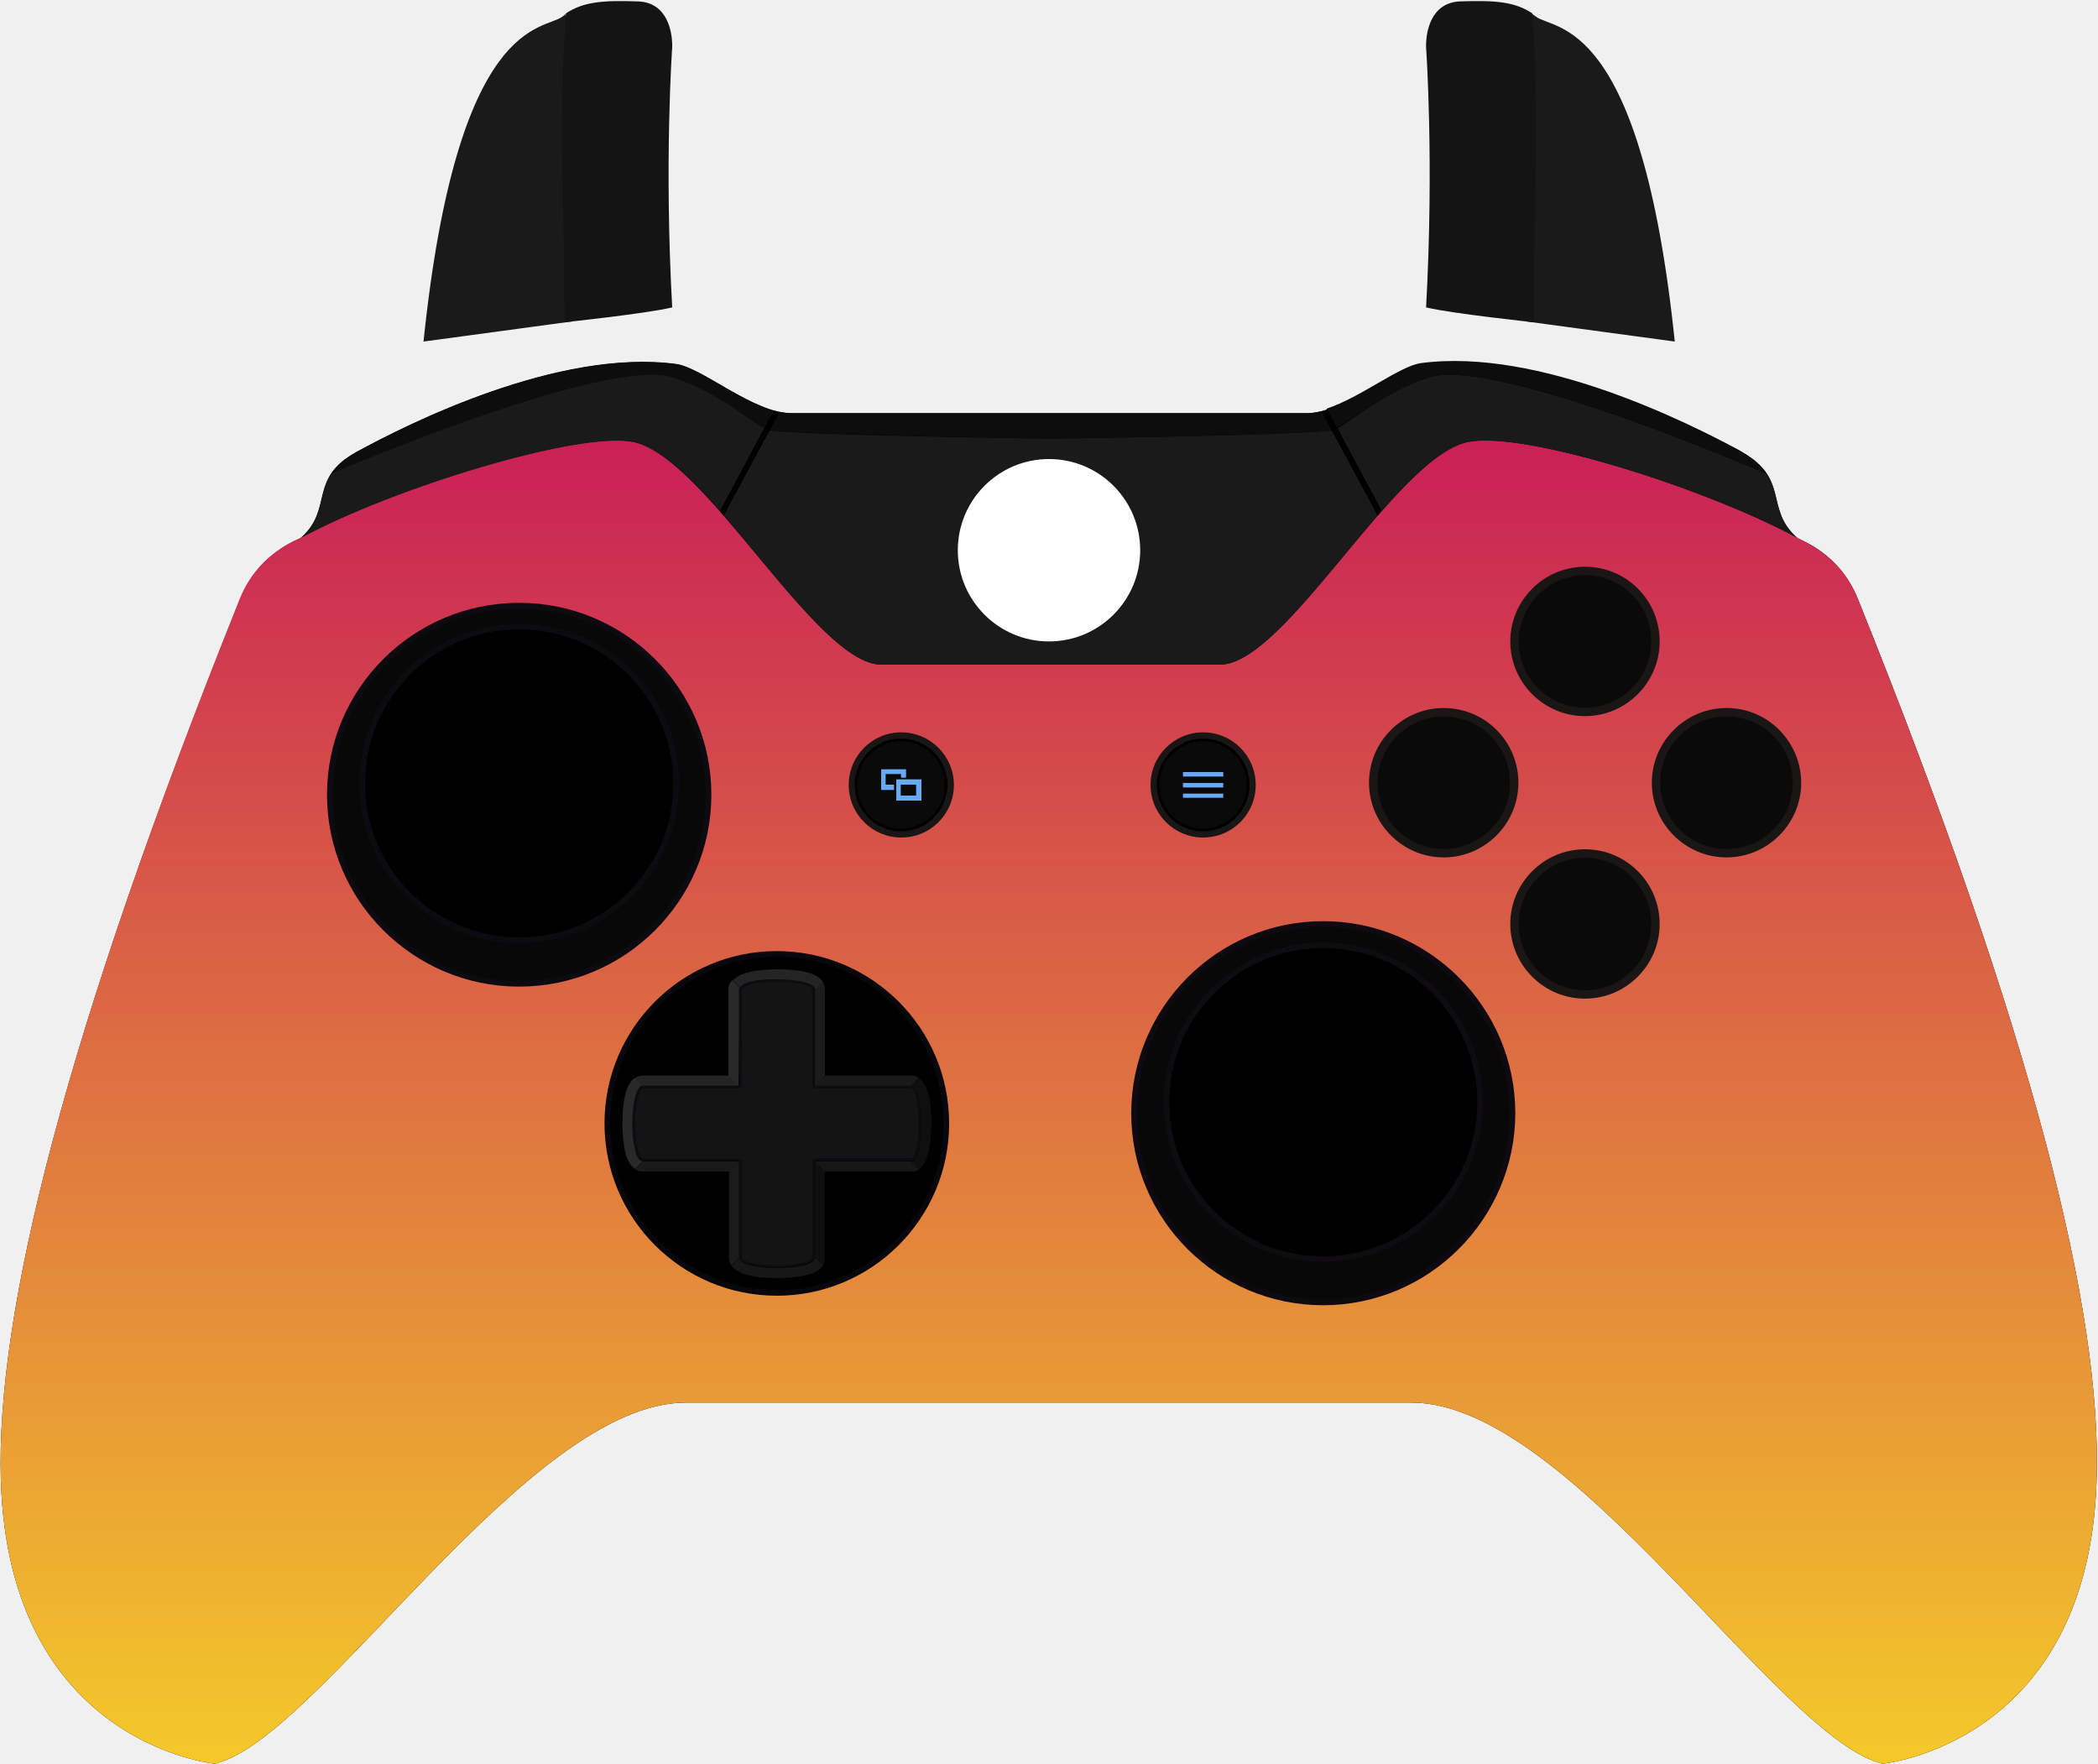
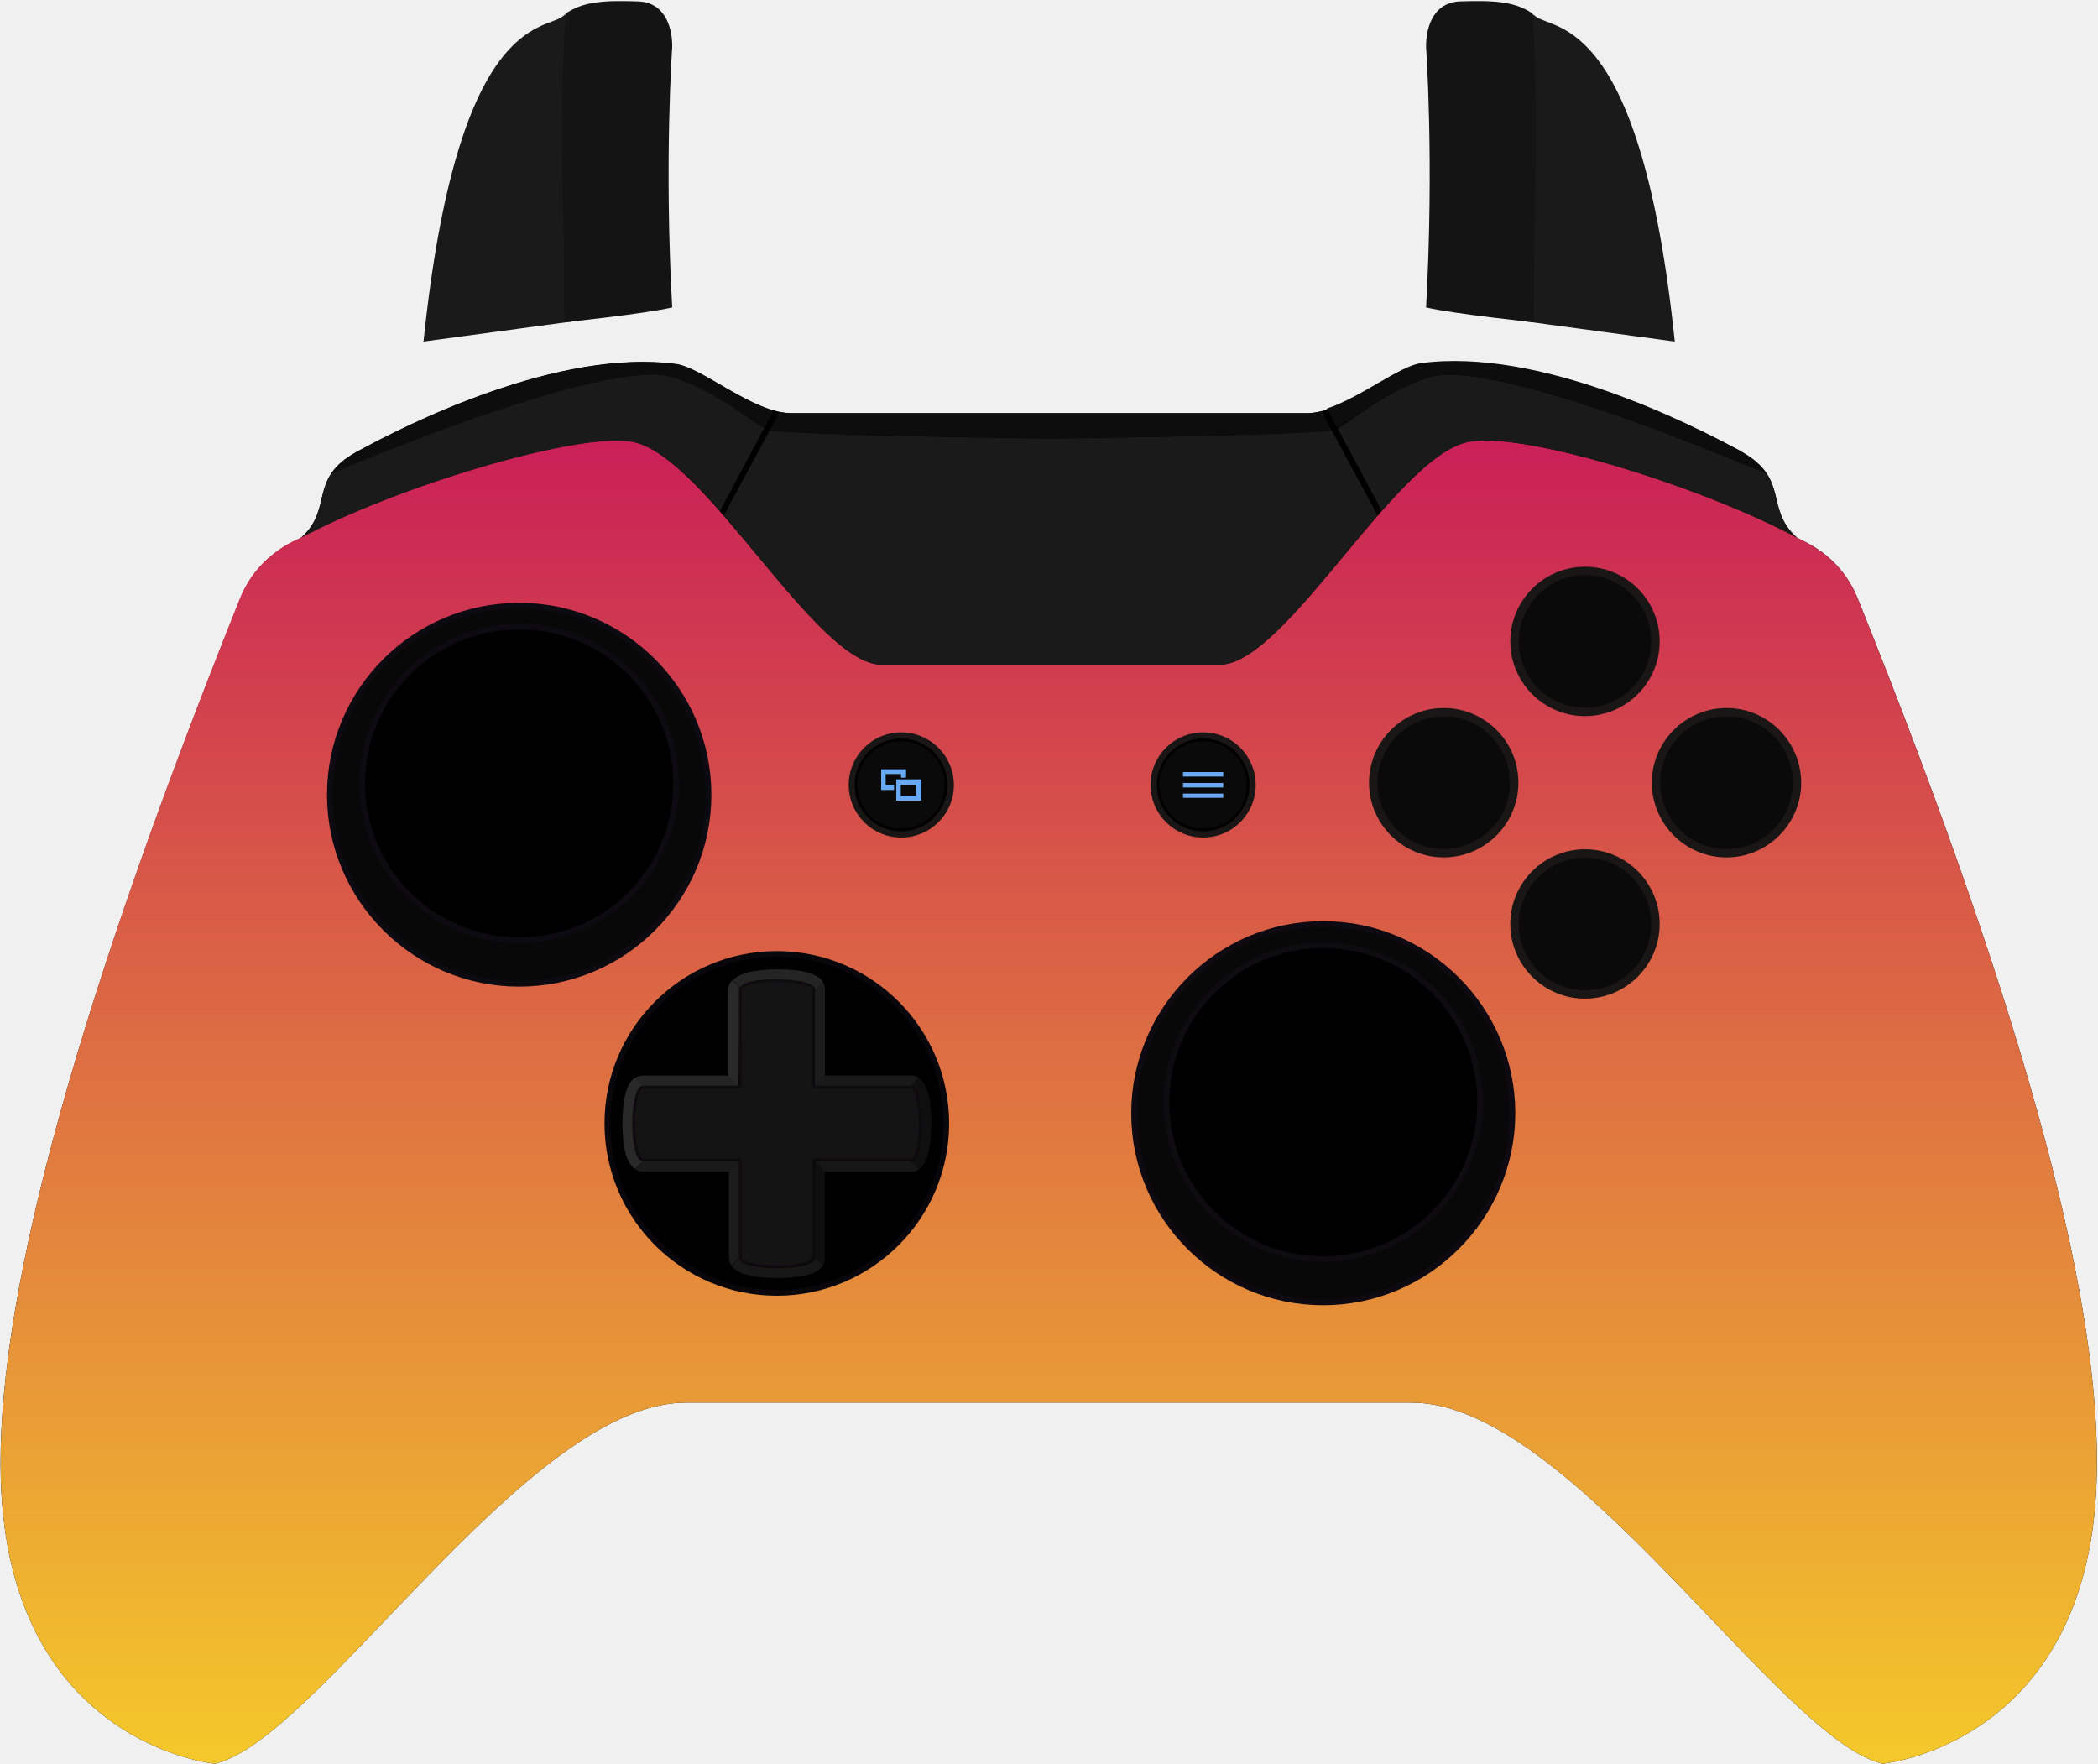
<svg xmlns="http://www.w3.org/2000/svg" version="1.1" id="Layer_1" x="0px" y="0px" viewBox="0 0 750 630.5" style="enable-background:new 0 0 750 630.5;">
  <style type="text/css">
	.st0{fill:none;}
	.st1{fill:url(#SVGID_1_);}
	.st2{fill:#09070C;}
	.st3{display:none;}
	.st4{display:inline;}
	.st5{fill:#141414;}
	.st6{fill:#CD00FF;}
	.st7{display:inline;fill:none;}
	.st8{fill:#0E0B11;}
	.st9{fill:#242424;}
	.st10{fill:#292929;}
	.st11{fill:#191919;}
	.st12{fill:#1C1C1C;}
	.st13{fill:#171717;}
	.st14{fill:#0F0F0F;}
	.st15{fill:#1A1A1A;}
	.st16{display:inline;fill:#242424;}
	.st17{display:inline;fill:#1C1C1C;}
	.st18{fill:#EBEBEB;}
	.st19{fill:#EDF4F4;}
	.st20{fill:#DBDBDB;}
	.st21{fill:#E3E3E3;}
	.st22{fill:#D6D6D6;}
	.st23{display:inline;fill:#0F0F0F;}
	.st24{fill:#E6E6E6;}
	.st25{fill:#E8E8E8;}
	.st26{fill:#F0F0F0;}
	.st27{fill:#E5E5E5;}
	.st28{fill:#1A1615;}
	.st29{fill:#0A0A0A;stroke:#000000;stroke-miterlimit:10;}
	.st30{fill:#B433FF;}
	.st31{display:inline;fill:#F5F5F5;stroke:#FFFFFF;stroke-miterlimit:10;}
	.st32{fill:#929493;}
	.st33{fill:#080808;stroke:#0D0A11;stroke-width:2;stroke-miterlimit:10;}
	.st34{stroke:#0D0B11;stroke-width:2;stroke-miterlimit:10;}
	.st35{fill:#080808;stroke:#0F0A11;stroke-width:2;stroke-miterlimit:10;}
	.st36{stroke:#0E0B11;stroke-width:2;stroke-miterlimit:10;}
	.st37{fill:#0A0A0A;}
	.st38{fill:#0D0D0D;}
	.st39{fill:#FFFFFF;}
	.st40{display:none;fill:#1A1A1A;}
	.st41{fill:#2C085E;}
</style>
  <rect id="svgEditorBackground" x="8.536" y="-4.704" class="st0" width="749.5" height="630.1" />
  <g transform="matrix(1, 0, 0, 1, 0, 0.199995)">
    <path d="M664.2,214c-6.7-16.7-20.5-20.9-21.8-22c-11.7-10.3-2.5-21.2-19.9-30.7c-18.3-9.9-71.9-37-114.2-31.4 c-9.2,1.2-27.8,17.6-41.2,17.6c-21.9,0-92.1,0-92.1,0s-70.3,0-92.1,0c-13.4,0-32-16.4-41.2-17.6c-42.2-5.6-95.9,21.4-114.2,31.4 c-17.5,9.5-8.2,20.3-19.9,30.7c-1.3,1.1-15.1,5.3-21.8,22C23.1,370-1.5,469,0.3,529c2.9,94.4,76.5,101.3,76.5,101.3 c37-8.6,111.5-129.1,168.4-129.1c31.1,0,129.7,0,129.7,0s98.6,0,129.7,0c57,0,131.4,120.4,168.4,129.1c0,0,73.6-6.9,76.5-101.3 C751.5,469,726.9,370,664.2,214z" />
    <g>
      <path class="st0" d="M106.4,192.7c0.5-0.3,0.9-0.5,1.2-0.6C107.2,192.3,106.8,192.5,106.4,192.7z" />
      <path class="st0" d="M642.4,192c0.2,0.2,0.8,0.4,1.5,0.8C643.4,192.6,642.9,192.3,642.4,192z" />
      <linearGradient id="SVGID_1_" gradientUnits="userSpaceOnUse" x1="215.213" y1="475.327" x2="215.213" y2="474.327" gradientTransform="matrix(-588.1898, 0, 0, -588.1898, 126961.251, 279739.981)" spreadMethod="pad">
        <stop offset="0" style="stop-color: rgb(201, 30, 87);" />
        <stop offset="1" style="stop-color: rgb(255, 243, 31);" />
      </linearGradient>
      <path class="st1" d="M664.2,214c-3.3-8.3-8.4-13.5-12.9-16.8c-3-2.2-5.7-3.6-7.4-4.4c-0.8-0.4-1.3-0.6-1.5-0.8 c-33.5-18-97.4-38.1-117.4-34.3c-26,5-65.5,79.7-88.9,79.7c-15.1,0-60.5,0-60.5,0s-45.4,0-60.5,0c-23.4,0-62.9-74.6-88.9-79.7 c-19.6-3.8-85.5,16.4-118.7,34.3c-0.2,0.2-0.6,0.4-1.2,0.6c-1.8,0.8-5.1,2.4-8.7,5.3c-4.2,3.3-8.8,8.3-11.9,16 C23.1,370-1.5,469,0.3,529c2.9,94.4,76.5,101.3,76.5,101.3c37-8.6,111.5-129.1,168.4-129.1c31.1,0,129.7,0,129.7,0s98.6,0,129.7,0 c57,0,131.4,120.4,168.4,129.1c0,0,73.6-6.9,76.5-101.3C751.5,469,726.9,370,664.2,214L664.2,214z" style="paint-order: fill;" />
    </g>
    <line class="st0" x1="107.6" y1="192" x2="107.6" y2="193.6" />
    <line class="st0" x1="642.4" y1="191.5" x2="642.4" y2="192.5" />
    <g id="Dpad">
      <g>
        <path d="M277.7,462c-33.4,0-60.6-27.2-60.6-60.6c0-33.4,27.2-60.6,60.6-60.6c33.4,0,60.6,27.2,60.6,60.6 C338.3,434.8,311.1,462,277.7,462z" />
        <g>
          <path class="st2" d="M277.7,341.8c32.9,0,59.6,26.7,59.6,59.6c0,32.9-26.7,59.6-59.6,59.6c-32.9,0-59.6-26.7-59.6-59.6 C218.1,368.6,244.9,341.8,277.7,341.8 M277.7,339.8c-34,0-61.6,27.6-61.6,61.6c0,34,27.6,61.6,61.6,61.6 c34,0,61.6-27.6,61.6-61.6C339.3,367.4,311.7,339.8,277.7,339.8L277.7,339.8z" />
        </g>
      </g>
      <g class="st3">
        <g class="st4">
          <path class="st5" d="M291.3,353.5L291.3,353.5c0-5-27.1-5-27.1,0c0,23.8,0,95.9,0,95.9l0,0l0,0c0,5,27.1,5,27.1,0 C291.3,425.6,291.3,353.5,291.3,353.5L291.3,353.5z" />
        </g>
        <g class="st4">
          <path class="st5" d="M229.8,387.9L229.8,387.9c-5,0-5,27.1,0,27.1c23.9,0,95.9,0,95.9,0l0,0l0,0c5,0,5-27.1,0-27.1 C301.8,387.9,229.8,387.9,229.8,387.9L229.8,387.9z" />
        </g>
      </g>
      <g class="st3">
        <g class="st4">
          <path class="st6" d="M277.7,349.8c6.8,0,13.6,1.2,13.6,3.7v0h0c0,0,0,15.4,0,34.4c13.8,0,26.6,0,34.4,0c5,0,5,27.1,0,27.1l0,0 l0,0c0,0-15.5,0-34.4,0c0,13.8,0,26.7,0,34.4c0,2.5-6.8,3.7-13.6,3.7c-6.8,0-13.6-1.2-13.6-3.7l0,0l0,0c0,0,0-15.4,0-34.4 c-13.8,0-26.6,0-34.4,0c-5,0-5-27.1,0-27.1h0c0,0,15.4,0,34.4,0c0-13.8,0-26.7,0-34.4C264.2,351,270.9,349.8,277.7,349.8 M277.7,346.2c-3.8,0-7.5,0.4-10.2,1c-5.8,1.4-7,4.2-7,6.3v30.8h-30.8c-2.1,0-4.9,1.2-6.3,7c-0.7,2.7-1,6.4-1,10.2 c0,3.8,0.4,7.4,1,10.2c1.4,5.8,4.2,7,6.3,7h30.8v30.8v0.8l0.1,0.2c0.4,1.9,2.1,4,6.9,5.2c2.7,0.7,6.3,1,10.2,1 c3.8,0,7.4-0.4,10.2-1c5.8-1.4,7-4.2,7-6.3v-30.8h30.8h1.5l0.3-0.3c1.7-0.7,3.4-2.5,4.5-6.6c0.7-2.7,1-6.4,1-10.2 c0-3.8-0.4-7.4-1-10.2c-1.4-5.8-4.2-7-6.3-7h-30.8v-30.8c0-2.1-1.2-4.9-7-6.3C285.2,346.5,281.5,346.2,277.7,346.2L277.7,346.2z " />
        </g>
        <line class="st7" x1="287.7" y1="357.1" x2="294.9" y2="349.9" />
        <line class="st7" x1="267.8" y1="356.1" x2="261" y2="349.3" />
        <line class="st7" x1="322.3" y1="391.2" x2="329" y2="384.5" />
        <line class="st7" x1="322.8" y1="412.1" x2="328.5" y2="417.8" />
        <line class="st7" x1="286.7" y1="392.4" x2="295.8" y2="383.3" />
        <line class="st7" x1="286.2" y1="409.9" x2="296.4" y2="420.1" />
        <line class="st7" x1="287.6" y1="445.7" x2="295" y2="453.1" />
        <line class="st7" x1="268.6" y1="445" x2="259.8" y2="453.8" />
        <line class="st7" x1="269.6" y1="409.5" x2="258.7" y2="420.5" />
        <line class="st7" x1="270.4" y1="394.1" x2="258" y2="381.7" />
        <line class="st7" x1="233.8" y1="410.9" x2="225.7" y2="419.1" />
        <line class="st7" x1="233.5" y1="391.6" x2="226.1" y2="384.2" />
      </g>
      <g>
        <g>
          <path class="st5" d="M277.7,452.6c-7.1,0-12.7-1.3-13-3.1c0,0,0-0.1,0-0.1c0-0.1,0-15.5,0-34.4c0-0.3-0.2-0.5-0.5-0.5h-34.4 c-1.8,0-3.2-5.7-3.2-13s1.4-13,3.2-13h34.4c0.3,0,0.5-0.2,0.5-0.5v-34.4c0,0,0-0.1,0-0.1l0.1-0.2c0,0,0.1-0.1,0.1-0.1 c0.5-0.8,2.1-1.5,4.5-2c0.3-0.1,0.6-0.1,0.9-0.2c0.4-0.1,0.7-0.1,1-0.1c0,0,0.1,0,0.2,0c0.3,0,0.6-0.1,0.9-0.1 c0.3,0,0.7-0.1,1-0.1c0.4,0,0.7-0.1,1-0.1l2.4-0.1c0.4,0,0.7,0,1,0c7.3,0,13.1,1.4,13.1,3.2c0,0.2,0,16,0,34.4 c0,0.3,0.2,0.5,0.5,0.5h34.4c1.8,0,3.2,5.7,3.2,13s-1.4,13-3.2,13h-34.4c-0.3,0-0.5,0.2-0.5,0.5v34.4c0,0,0,0.1,0,0.2 C290.5,451.3,284.9,452.6,277.7,452.6z" />
          <path class="st8" d="M277.7,350.8c8.1,0,12.6,1.6,12.6,2.7c0,0,0,0,0,0v34.4c0,0.6,0.4,1,1,1h34.4c1.1,0,2.7,4.8,2.7,12.5 c0,7.8-1.6,12.5-2.7,12.5h-34.4c-0.6,0-1,0.4-1,1v34.4c0,0,0,0,0,0.1c-0.2,1.1-4.7,2.7-12.6,2.7c-7.9,0-12.4-1.5-12.5-2.7 c0,0,0-0.1,0-0.1V415c0-0.6-0.4-1-1-1h-34.4c-1.1,0-2.7-4.8-2.7-12.5s1.6-12.6,2.7-12.6h34.4c0.6,0,1-0.4,1-1v-34.4c0,0,0,0,0,0 l0,0c0,0,0,0,0,0l0,0c0,0,0-0.1,0-0.1c0,0,0,0,0-0.1c0.2-0.2,0.9-1.1,4.2-1.8c0,0,0,0,0.1,0c0.3-0.1,0.6-0.1,0.8-0.2l0.1,0 c0.3-0.1,0.6-0.1,0.8-0.1c0,0,0.1,0,0.2,0c0.3,0,0.6-0.1,0.9-0.1c0,0,0,0,0,0c0.3,0,0.7-0.1,1-0.1l0,0c0,0,0,0,0,0 c0.3,0,0.6-0.1,1-0.1l0.1,0c0.2,0,0.4,0,0.6,0l0.4,0c0.1,0,0.1,0,0.2,0c0.3,0,0.7,0,1,0l0.1,0 C277,350.8,277.4,350.8,277.7,350.8 M277.7,349.8c-0.3,0-0.7,0-1.1,0c0,0-0.1,0-0.1,0c-0.3,0-0.7,0-1,0c-0.1,0-0.1,0-0.2,0 c-0.3,0-0.7,0-1,0c0,0-0.1,0-0.1,0c-0.3,0-0.7,0-1,0.1c0,0,0,0,0,0c-0.3,0-0.7,0.1-1,0.1h0c-0.3,0-0.7,0.1-1,0.1c0,0,0,0-0.1,0 c-0.3,0-0.6,0.1-0.9,0.1c0,0,0,0-0.1,0c-0.3,0.1-0.6,0.1-0.9,0.2c0,0,0,0,0,0c-2.4,0.5-4.2,1.2-4.9,2.2c0,0-0.1,0.1-0.1,0.2 c0,0,0,0,0,0c0,0.1,0,0.1,0,0.2c0,0,0,0,0,0c0,0,0,0.1,0,0.1c0,0.1,0,0.1,0,0.2c0,7.7,0,20.6,0,34.4c-19,0-34.4,0-34.4,0h0 c-5,0-5,27.1,0,27.1c7.8,0,20.6,0,34.4,0c0,19,0,34.4,0,34.4l0,0c0,0.1,0,0.2,0,0.2c0.4,2.3,7,3.5,13.5,3.5 c6.6,0,13.1-1.2,13.5-3.5c0-0.1,0-0.2,0-0.2c0-7.7,0-20.6,0-34.4c18.9,0,34.4,0,34.4,0l0,0c5,0,5-27.1,0-27.1 c-7.8,0-20.6,0-34.4,0c0-19,0-34.4,0-34.4h0v0C291.3,351,284.5,349.8,277.7,349.8L277.7,349.8z" />
        </g>
        <path class="st9" d="M264.2,387.9l-3.6-3.6h-30.8c-0.9,0-1.8,0.2-2.8,0.8l2.8,2.8C229.8,387.9,245.2,387.9,264.2,387.9z" />
        <path class="st10" d="M229.8,387.9L229.8,387.9l-2.8-2.8c-1.4,0.9-2.7,2.7-3.5,6.1c-0.7,2.7-1,6.4-1,10.2c0,3.8,0.4,7.4,1,10.2 c0.8,3.4,2.2,5.2,3.5,6.1l2.8-2.8C224.8,415,224.8,387.9,229.8,387.9z" />
        <path class="st9" d="M269.3,350.5C269.3,350.5,269.3,350.5,269.3,350.5c0.3-0.1,0.6-0.1,0.9-0.2c0,0,0,0,0.1,0 c0.3-0.1,0.6-0.1,0.9-0.1c0,0,0,0,0.1,0c0.3,0,0.7-0.1,1-0.1h0c0.3,0,0.7-0.1,1-0.1c0,0,0,0,0,0c0.3,0,0.7-0.1,1-0.1 c0,0,0.1,0,0.1,0c0.3,0,0.6,0,1,0c0.1,0,0.1,0,0.2,0c0.3,0,0.7,0,1,0c0,0,0.1,0,0.1,0c0.3,0,0.7,0,1.1,0c6.8,0,13.6,1.2,13.6,3.7 l2.8-2.8c-0.9-1.4-2.7-2.7-6.1-3.5c-2.7-0.7-6.4-1-10.2-1c-3.8,0-7.5,0.4-10.2,1c-2.9,0.7-4.7,1.8-5.7,3l2.6,2.6 C265,351.7,266.8,351,269.3,350.5z" />
        <path class="st11" d="M325.7,387.9l2.8-2.8c-0.9-0.6-1.9-0.8-2.8-0.8h-30.8l-3.6,3.6C305.1,387.9,317.9,387.9,325.7,387.9z" />
        <path class="st12" d="M291.3,353.5L291.3,353.5c0,0,0,15.4,0,34.4l3.6-3.6l0,0v-30.8c0-0.9-0.2-1.8-0.8-2.8L291.3,353.5 L291.3,353.5z" />
        <path class="st10" d="M264.2,353.5c0-0.1,0-0.1,0-0.2c0,0,0-0.1,0-0.1c0,0,0,0,0,0c0-0.1,0-0.1,0-0.2c0,0,0,0,0,0 c0-0.1,0.1-0.1,0.1-0.2l-2.6-2.6c-1,1.1-1.3,2.3-1.3,3.3v30.8l3.6,3.6C264.2,374.1,264.2,361.2,264.2,353.5z" />
        <path class="st13" d="M325.7,415L325.7,415c0,0-15.5,0-34.4,0l3.6,3.6h30.8h1.5l0.3-0.3c0.3-0.1,0.6-0.3,0.9-0.5L325.7,415 L325.7,415z" />
        <path class="st14" d="M291.3,449.4l2.8,2.8c0.6-0.9,0.8-1.9,0.8-2.8v-30.8l-3.6-3.6C291.3,428.8,291.3,441.7,291.3,449.4z" />
        <path class="st14" d="M332,391.3c-0.8-3.4-2.2-5.2-3.6-6.1l-2.8,2.8c5,0,5,27.1,0,27.1l2.8,2.8c1.4-0.9,2.7-2.7,3.5-6.1 c0.7-2.7,1-6.4,1-10.2C333,397.6,332.7,394,332,391.3z" />
        <path class="st13" d="M291.3,449.6c-0.4,2.3-7,3.5-13.5,3.5s-13.1-1.2-13.5-3.5c0-0.1,0-0.2,0-0.2l-2.8,2.8 c0.9,1.4,2.7,2.7,6.2,3.5c2.7,0.7,6.3,1,10.2,1c3.8,0,7.4-0.4,10.2-1c3.4-0.8,5.2-2.2,6.1-3.5l-2.8-2.8 C291.3,449.5,291.3,449.5,291.3,449.6z" />
        <path class="st12" d="M264.2,449.4L264.2,449.4c0,0,0-15.4,0-34.4l-3.6,3.6v30.8v0.8l0.1,0.2c0.1,0.5,0.3,1.1,0.7,1.7 L264.2,449.4L264.2,449.4z" />
        <path class="st15" d="M229.8,415l-2.8,2.8c1,0.6,1.9,0.8,2.8,0.8h30.8l3.6-3.6C250.4,415,237.5,415,229.8,415z" />
      </g>
      <g class="st3">
        <path class="st16" d="M264.2,387.9l-3.6-3.6L264.2,387.9z" />
        <polygon class="st17" points="291.3,387.9 294.9,384.3 294.9,384.3 294.9,384.3 &#09;&#09;&#09;" />
        <g id="Up" class="st4">
          <g>
            <path class="st18" d="M264.7,387.7v-34.2c0,0,0-0.1,0-0.1l0.1-0.2c0,0,0.1-0.1,0.1-0.1c0.5-0.8,2.1-1.5,4.5-2 c0.3-0.1,0.6-0.1,0.9-0.2c0.4-0.1,0.7-0.1,1-0.1c0,0,0.1,0,0.2,0c0.3,0,0.6-0.1,0.9-0.1c0.3,0,0.7-0.1,1-0.1 c0.4,0,0.7-0.1,1-0.1l2.4-0.1c0.4,0,0.7,0,1,0c7.3,0,13.1,1.4,13.1,3.2c0,0.2,0,15.9,0,34.2l-13.1,13L264.7,387.7z" />
            <path class="st19" d="M277.7,350.8c8.1,0,12.6,1.6,12.6,2.7c0,0,0,0,0,0v33.9L277.7,400l-12.6-12.5v-34c0,0,0,0,0,0l0,0 c0,0,0,0,0,0l0,0c0,0,0-0.1,0-0.1c0,0,0,0,0-0.1c0.2-0.2,0.9-1.1,4.2-1.8c0,0,0,0,0.1,0c0.3-0.1,0.6-0.1,0.8-0.2l0.1,0 c0.3-0.1,0.6-0.1,0.8-0.1c0,0,0.1,0,0.2,0c0.3,0,0.6-0.1,0.9-0.1c0,0,0,0,0,0c0.3,0,0.7-0.1,1-0.1l0,0c0,0,0,0,0,0 c0.3,0,0.6-0.1,1-0.1l0.1,0c0.2,0,0.4,0,0.6,0l0.4,0c0.1,0,0.1,0,0.2,0c0.3,0,0.7,0,1,0l0.1,0 C277,350.8,277.4,350.8,277.7,350.8 M277.7,349.8c-0.3,0-0.7,0-1.1,0c0,0-0.1,0-0.1,0c-0.3,0-0.7,0-1,0c-0.1,0-0.1,0-0.2,0 c-0.3,0-0.7,0-1,0c0,0-0.1,0-0.1,0c-0.3,0-0.7,0-1,0.1c0,0,0,0,0,0c-0.3,0-0.7,0.1-1,0.1h0c-0.3,0-0.7,0.1-1,0.1c0,0,0,0-0.1,0 c-0.3,0-0.6,0.1-0.9,0.1c0,0,0,0-0.1,0c-0.3,0.1-0.6,0.1-0.9,0.2c0,0,0,0,0,0c-2.4,0.5-4.2,1.2-4.9,2.2c0,0-0.1,0.1-0.1,0.2 c0,0,0,0,0,0c0,0.1,0,0.1,0,0.2c0,0,0,0,0,0c0,0,0,0.1,0,0.1c0,0.1,0,0.1,0,0.2c0,7.7,0,20.6,0,34.4l13.6,13.5l13.6-13.5 c0-19,0-34.4,0-34.4h0v0C291.3,351,284.5,349.8,277.7,349.8L277.7,349.8z" />
          </g>
          <path class="st20" d="M269.3,350.5C269.3,350.5,269.3,350.5,269.3,350.5c0.3-0.1,0.6-0.1,0.9-0.2c0,0,0,0,0.1,0 c0.3-0.1,0.6-0.1,0.9-0.1c0,0,0,0,0.1,0c0.3,0,0.7-0.1,1-0.1h0c0.3,0,0.7-0.1,1-0.1c0,0,0,0,0,0c0.3,0,0.7-0.1,1-0.1 c0,0,0.1,0,0.1,0c0.3,0,0.6,0,1,0c0.1,0,0.1,0,0.2,0c0.3,0,0.7,0,1,0c0,0,0.1,0,0.1,0c0.3,0,0.7,0,1.1,0 c6.8,0,13.6,1.2,13.6,3.7l2.8-2.8c-0.9-1.4-2.7-2.7-6.1-3.5c-2.7-0.7-6.4-1-10.2-1c-3.8,0-7.5,0.4-10.2,1 c-2.9,0.7-4.7,1.8-5.7,3l2.6,2.6C265,351.7,266.8,351,269.3,350.5z" />
          <path class="st21" d="M291.3,353.5L291.3,353.5c0,0,0,15.4,0,34.4l3.6-3.6v-30.8c0-0.9-0.2-1.8-0.8-2.8L291.3,353.5L291.3,353.5 z" />
          <path class="st22" d="M264.2,353.5c0-0.1,0-0.1,0-0.2c0,0,0-0.1,0-0.1c0,0,0,0,0,0c0-0.1,0-0.1,0-0.2c0,0,0,0,0,0 c0-0.1,0.1-0.1,0.1-0.2l-2.6-2.6c-1,1.1-1.3,2.3-1.3,3.3v30.8l3.6,3.6C264.2,374.1,264.2,361.2,264.2,353.5z" />
        </g>
        <polygon class="st23" points="294.9,418.6 291.3,415 291.3,415 &#09;&#09;&#09;" />
        <g id="Right" class="st4">
          <g>
            <path class="st18" d="M291.5,414.5l-13.1-13.1l13.1-13h34.2c1.8,0,3.2,5.7,3.2,13s-1.4,13-3.2,13H291.5z" />
            <path class="st19" d="M325.7,388.9c1.1,0,2.7,4.8,2.7,12.5c0,7.8-1.6,12.5-2.7,12.5h-34l-12.6-12.6l12.6-12.5H325.7 M325.7,387.9c-7.8,0-20.6,0-34.4,0l-13.6,13.5l13.6,13.6c18.9,0,34.4,0,34.4,0l0,0C330.6,415,330.6,387.9,325.7,387.9 L325.7,387.9z" />
          </g>
          <path class="st24" d="M325.7,387.9l2.8-2.8c-0.9-0.6-1.9-0.8-2.8-0.8h-30.8l-3.6,3.6C305.1,387.9,317.9,387.9,325.7,387.9z" />
          <path class="st25" d="M325.7,415L325.7,415c0,0-15.5,0-34.4,0l3.6,3.6h30.8h1.5l0.3-0.3c0.3-0.1,0.6-0.3,0.9-0.5L325.7,415 L325.7,415z" />
          <path class="st26" d="M328.4,385.1l-2.8,2.8c5,0,5,27.1,0,27.1l2.8,2.8c1.4-0.9,2.7-2.7,3.5-6.1c0.7-2.7,1-6.4,1-10.2 c0-3.8-0.4-7.4-1-10.2C331.1,387.9,329.8,386,328.4,385.1z" />
        </g>
        <g id="Down" class="st4">
          <g>
            <path class="st18" d="M277.7,452.6c-7.1,0-12.7-1.3-13-3.1c0,0,0-0.1,0-0.1c0-0.1,0-15.4,0-34.2l13.1-13.1l13.1,13.1v34.2 c0,0,0,0.1,0,0.2C290.5,451.3,284.9,452.6,277.7,452.6z" />
            <path class="st19" d="M277.7,402.8l12.6,12.6v34c0,0,0,0,0,0.1c-0.2,1.1-4.7,2.7-12.6,2.7c-7.9,0-12.4-1.5-12.5-2.7 c0,0,0-0.1,0-0.1v-34L277.7,402.8 M277.7,401.4L264.2,415c0,19,0,34.4,0,34.4l0,0c0,0.1,0,0.2,0,0.2c0.4,2.3,7,3.5,13.5,3.5 c6.6,0,13.1-1.2,13.5-3.5c0-0.1,0-0.2,0-0.2c0-7.7,0-20.6,0-34.4L277.7,401.4L277.7,401.4z" />
          </g>
          <path class="st26" d="M291.3,449.4l2.8,2.8c0.6-0.9,0.8-1.9,0.8-2.8v-30.8l-3.6-3.6C291.3,428.8,291.3,441.7,291.3,449.4z" />
          <path class="st25" d="M291.3,449.6c-0.4,2.3-7,3.5-13.5,3.5s-13.1-1.2-13.5-3.5c0-0.1,0-0.2,0-0.2l-2.8,2.8 c0.9,1.4,2.7,2.7,6.2,3.5c2.7,0.7,6.3,1,10.2,1c3.8,0,7.4-0.4,10.2-1c3.4-0.8,5.2-2.2,6.1-3.5l-2.8-2.8 C291.3,449.5,291.3,449.5,291.3,449.6z" />
          <path class="st21" d="M264.2,449.4L264.2,449.4c0,0,0-15.4,0-34.4l-3.6,3.6v30.8v0.8l0.1,0.2c0.1,0.5,0.3,1.1,0.7,1.7 L264.2,449.4L264.2,449.4z" />
        </g>
        <g id="left" class="st4">
          <g>
            <path class="st18" d="M229.8,414.5c-1.8,0-3.2-5.7-3.2-13s1.4-13,3.2-13H264l13.1,13L264,414.5H229.8z" />
            <path class="st19" d="M263.8,388.9l12.6,12.5L263.8,414h-34c-1.1,0-2.7-4.8-2.7-12.5s1.6-12.6,2.7-12.6L263.8,388.9 M264.2,387.9c-19,0-34.4,0-34.4,0h0c-5,0-5,27.1,0,27.1c7.8,0,20.6,0,34.4,0l13.6-13.6L264.2,387.9L264.2,387.9z" />
          </g>
          <path class="st20" d="M264.2,387.9l-3.6-3.6h-30.8c-0.9,0-1.8,0.2-2.8,0.8l2.8,2.8C229.8,387.9,245.2,387.9,264.2,387.9z" />
          <path class="st22" d="M229.8,387.9L229.8,387.9l-2.8-2.8c-1.4,0.9-2.7,2.7-3.5,6.1c-0.7,2.7-1,6.4-1,10.2c0,3.8,0.4,7.4,1,10.2 c0.8,3.4,2.2,5.2,3.5,6.1l2.8-2.8C224.8,415,224.8,387.9,229.8,387.9z" />
          <path class="st27" d="M229.8,415l-2.8,2.8c1,0.6,1.9,0.8,2.8,0.8h30.8l3.6-3.6C250.4,415,237.5,415,229.8,415z" />
        </g>
      </g>
    </g>
    <g id="Menu_Key">
      <g>
        <path class="st28" d="M448.9,280.4c0,10.4-8.4,18.8-18.8,18.8c-10.4,0-18.8-8.4-18.8-18.8c0-10.4,8.4-18.8,18.8-18.8 C440.5,261.6,448.9,270,448.9,280.4z" />
      </g>
      <g>
        <path class="st29" d="M446.2,280.4c0,8.9-7.2,16.1-16.1,16.1c-8.9,0-16.1-7.2-16.1-16.1c0-8.9,7.2-16.1,16.1-16.1 C439,264.3,446.2,271.5,446.2,280.4z" />
        <g>
          <rect x="422.9" y="275.8" class="st30" width="14.4" height="1.6" style="fill: rgb(105, 168, 243);" />
          <rect x="422.9" y="279.7" class="st30" width="14.4" height="1.6" style="fill: rgb(105, 168, 243);" />
          <rect x="422.9" y="283.5" class="st30" width="14.4" height="1.5" style="fill: rgb(105, 168, 243);" />
        </g>
      </g>
      <g id="Menu_Pressed" class="st3">
        <path class="st31" d="M446.2,280.4c0,8.9-7.2,16.1-16.1,16.1c-8.9,0-16.1-7.2-16.1-16.1c0-8.9,7.2-16.1,16.1-16.1 C439,264.3,446.2,271.5,446.2,280.4z" />
        <g class="st4">
          <rect x="422.9" y="275.8" class="st32" width="14.4" height="1.6" />
          <rect x="422.9" y="279.7" class="st32" width="14.4" height="1.6" />
          <rect x="422.9" y="283.5" class="st32" width="14.4" height="1.5" />
        </g>
      </g>
    </g>
    <g id="Switcher_Key">
      <g>
        <path class="st28" d="M341,280.4c0,10.4-8.4,18.8-18.8,18.8c-10.4,0-18.8-8.4-18.8-18.8c0-10.4,8.4-18.8,18.8-18.8 C332.5,261.6,341,270,341,280.4z" />
      </g>
      <g>
        <path class="st29" d="M338.2,280.4c0,8.9-7.2,16.1-16.1,16.1c-8.9,0-16.1-7.2-16.1-16.1c0-8.9,7.2-16.1,16.1-16.1 C331,264.3,338.2,271.5,338.2,280.4z" />
        <g>
          <polygon class="st30" points="319.6,280.3 316.6,280.3 316.6,276.5 322.1,276.5 322.1,277.8 323.9,277.8 323.9,274.8 315,274.8 &#10;&#09;&#09;&#09;&#09;&#09;315,282.2 319.6,282.2 &#09;&#09;&#09;&#09;" style="fill: rgb(105, 168, 243);" />
          <path class="st30" d="M320.4,278.4v7.6h9v-7.6H320.4z M327.5,284.2h-5.5v-3.9h5.5V284.2z" style="fill: rgb(105, 168, 243);" />
        </g>
      </g>
    </g>
    <g id="Left_Stick">
      <g>
        <path class="st33" d="M185.6,351.5c-37.3,0-67.7-30.3-67.7-67.6s30.3-67.6,67.7-67.6c37.3,0,67.7,30.3,67.7,67.6 S222.9,351.5,185.6,351.5z" />
      </g>
      <path class="st34" d="M241.7,279.9c0,31-25.1,56-56.1,56c-31,0-56.1-25.1-56.1-56c0-31,25.1-56.1,56.1-56.1 C216.6,223.8,241.7,248.9,241.7,279.9z" />
    </g>
    <g id="Right_Stick">
      <g>
        <path class="st35" d="M473,465.4c-37.3,0-67.6-30.3-67.6-67.6c0-37.3,30.3-67.7,67.6-67.7c37.3,0,67.7,30.4,67.7,67.7 C540.6,435,510.3,465.4,473,465.4z" />
      </g>
      <path class="st36" d="M529.1,393.8c0,31-25.1,56.1-56.1,56.1c-31,0-56-25.1-56-56.1c0-31,25.1-56.1,56-56.1 C504,337.7,529.1,362.8,529.1,393.8z" />
    </g>
    <g id="Button_Base">
      <g id="A">
        <path class="st37" d="M566.6,355.2c-13.9,0-25.2-11.3-25.2-25.2c0-13.9,11.3-25.2,25.2-25.2c13.9,0,25.2,11.3,25.2,25.2 C591.8,343.9,580.5,355.2,566.6,355.2z" />
        <path class="st28" d="M566.6,306.4c13.1,0,23.7,10.6,23.7,23.7c0,13.1-10.6,23.7-23.7,23.7c-13.1,0-23.7-10.6-23.7-23.7 C543,317,553.6,306.4,566.6,306.4 M566.6,303.4c-14.7,0-26.7,12-26.7,26.7c0,14.7,12,26.7,26.7,26.7c14.7,0,26.7-12,26.7-26.7 C593.3,315.4,581.4,303.4,566.6,303.4L566.6,303.4z" />
      </g>
      <g id="Y">
        <path class="st37" d="M566.6,254.2c-13.9,0-25.2-11.3-25.2-25.2c0-13.9,11.3-25.2,25.2-25.2c13.9,0,25.2,11.3,25.2,25.2 C591.8,242.9,580.5,254.2,566.6,254.2z" />
        <path class="st28" d="M566.6,205.4c13.1,0,23.7,10.6,23.7,23.7c0,13.1-10.6,23.7-23.7,23.7c-13.1,0-23.7-10.6-23.7-23.7 C543,216,553.6,205.4,566.6,205.4 M566.6,202.4c-14.7,0-26.7,12-26.7,26.7c0,14.7,12,26.7,26.7,26.7c14.7,0,26.7-12,26.7-26.7 C593.3,214.3,581.4,202.4,566.6,202.4L566.6,202.4z" />
      </g>
      <g id="B">
        <path class="st37" d="M617.2,304.7c-13.9,0-25.2-11.3-25.2-25.2c0-13.9,11.3-25.2,25.2-25.2c13.9,0,25.2,11.3,25.2,25.2 C642.3,293.4,631,304.7,617.2,304.7z" />
        <path class="st28" d="M617.2,255.9c13.1,0,23.7,10.6,23.7,23.7c0,13.1-10.6,23.7-23.7,23.7c-13.1,0-23.7-10.6-23.7-23.7 C593.5,266.5,604.1,255.9,617.2,255.9 M617.2,252.9c-14.7,0-26.7,12-26.7,26.7c0,14.7,12,26.7,26.7,26.7 c14.7,0,26.7-12,26.7-26.7C643.8,264.8,631.9,252.9,617.2,252.9L617.2,252.9z" />
      </g>
      <g id="X">
        <path class="st37" d="M516.1,304.7c-13.9,0-25.2-11.3-25.2-25.2c0-13.9,11.3-25.2,25.2-25.2c13.9,0,25.2,11.3,25.2,25.2 C541.3,293.4,530,304.7,516.1,304.7z" />
        <path class="st28" d="M516.1,255.9c13.1,0,23.7,10.6,23.7,23.7c0,13.1-10.6,23.7-23.7,23.7c-13.1,0-23.7-10.6-23.7-23.7 C492.5,266.5,503.1,255.9,516.1,255.9 M516.1,252.9c-14.7,0-26.7,12-26.7,26.7c0,14.7,12,26.7,26.7,26.7 c14.7,0,26.7-12,26.7-26.7C542.8,264.8,530.8,252.9,516.1,252.9L516.1,252.9z" />
      </g>
    </g>
    <g>
      <g>
        <path class="st15" d="M375.6,156.6c0,0-88.9-1.1-100.5-3l-16.4,30.5c20.2,23.3,41.6,53.3,56.4,53.3c15.1,0,60.5,0,60.5,0 s45.4,0,60.5,0c14.9,0,36.2-30,56.4-53.3l-16.4-30.5C464.5,155.5,375.6,156.6,375.6,156.6z" />
        <path class="st38" d="M476.1,153.6l-3.6-6.8c-1.9,0.5-3.7,0.7-5.4,0.7c-21.9,0-92.1,0-92.1,0s-70.3,0-92.1,0 c-1.4,0-2.8-0.2-4.3-0.5l-3.5,6.5c11.6,1.9,100.5,3,100.5,3S464.5,155.5,476.1,153.6z" />
      </g>
      <g id="RB_1_">
        <path class="st15" d="M642.4,192c-9-7.9-5.6-16.2-11.5-23.8c0.2,0.3,0.5,0.7,0.7,1c0,0-96.5-42-120.7-34.5 c-15.6,4.9-27.2,15.3-32.8,18.2l15.9,29.6c11.2-12.7,21.9-23,31-24.7C545,153.9,608.9,174,642.4,192 C642.4,192,642.4,192,642.4,192z" />
        <path class="st38" d="M510.9,134.7c24.3-7.6,120.7,34.4,120.7,34.5c-0.2-0.3-0.5-0.7-0.7-1c0,0-0.1-0.1-0.1-0.1 c-0.1-0.1-0.2-0.2-0.3-0.4c0-0.1-0.1-0.1-0.1-0.2c-0.1-0.1-0.2-0.2-0.3-0.3c-0.1-0.1-0.1-0.1-0.2-0.2c-0.1-0.1-0.2-0.2-0.3-0.3 c-0.1-0.1-0.1-0.1-0.2-0.2c-0.1-0.1-0.2-0.2-0.3-0.3c-0.1-0.1-0.1-0.1-0.2-0.2c-0.1-0.1-0.2-0.2-0.3-0.3 c-0.1-0.1-0.2-0.1-0.2-0.2c-0.1-0.1-0.2-0.2-0.3-0.3c-0.1-0.1-0.1-0.1-0.2-0.2c-0.1-0.1-0.2-0.2-0.3-0.3 c-0.1-0.1-0.2-0.1-0.3-0.2c-0.1-0.1-0.2-0.2-0.3-0.3c-0.1-0.1-0.2-0.1-0.3-0.2c-0.1-0.1-0.2-0.2-0.4-0.3c-0.1,0-0.2-0.1-0.3-0.2 c-0.1-0.1-0.3-0.2-0.4-0.3c-0.1-0.1-0.2-0.1-0.3-0.2c-0.1-0.1-0.3-0.2-0.4-0.3c-0.1-0.1-0.2-0.1-0.3-0.2 c-0.2-0.1-0.3-0.2-0.5-0.3c-0.1-0.1-0.2-0.1-0.3-0.2c-0.2-0.1-0.4-0.2-0.5-0.3c-0.1-0.1-0.2-0.1-0.3-0.2 c-0.3-0.2-0.6-0.3-0.8-0.5c-18.3-9.9-71.9-37-114.2-31.4c-7.6,1-21.6,12.3-33.8,16.3l3.6,6.7C483.7,150,495.3,139.6,510.9,134.7z " />
      </g>
      <g id="LB_1_">
        <path class="st38" d="M241.7,130c-42.2-5.6-95.9,21.4-114.2,31.4c-0.3,0.2-0.6,0.3-0.8,0.5c-0.1,0.1-0.2,0.1-0.2,0.2 c-0.2,0.1-0.4,0.2-0.5,0.3c-0.1,0.1-0.2,0.1-0.3,0.2c-0.1,0.1-0.3,0.2-0.5,0.3c-0.1,0-0.2,0.1-0.3,0.2c-0.1,0.1-0.3,0.2-0.4,0.3 c-0.1,0.1-0.2,0.1-0.3,0.2c-0.1,0.1-0.3,0.2-0.4,0.3c-0.1,0.1-0.2,0.1-0.3,0.2c-0.1,0.1-0.3,0.2-0.4,0.3 c-0.1,0.1-0.2,0.1-0.2,0.2c-0.1,0.1-0.2,0.2-0.4,0.3c-0.1,0.1-0.1,0.1-0.2,0.2c-0.1,0.1-0.2,0.2-0.3,0.3 c-0.1,0.1-0.1,0.1-0.2,0.2c-0.1,0.1-0.2,0.2-0.3,0.3c-0.1,0.1-0.1,0.1-0.2,0.2c-0.1,0.1-0.2,0.2-0.3,0.3c-0.1,0-0.1,0.1-0.2,0.2 c-0.1,0.1-0.2,0.2-0.3,0.3c0,0.1-0.1,0.1-0.1,0.2c-0.1,0.1-0.2,0.2-0.3,0.3c0,0-0.1,0.1-0.1,0.1c-0.1,0.1-0.2,0.3-0.3,0.4 c0,0-0.1,0.1-0.1,0.1c-0.1,0.1-0.2,0.3-0.3,0.4c0,0,0,0.1-0.1,0.1c-0.1,0.1-0.2,0.3-0.3,0.4c0,0,0,0,0,0 c-0.1,0.2-0.2,0.3-0.3,0.5c0,0,97.6-41.9,121.9-34.4c15.5,4.9,27.2,15.3,32.8,18.2l3.4-6.3C264.2,143,249.5,131,241.7,130z" />
        <g>
          <path class="st15" d="M273.6,153.2c0.2,0.1,0.3,0.1,0.5,0.2C273.9,153.3,273.8,153.3,273.6,153.2z" />
          <path class="st15" d="M273.2,152.9c-5.6-2.9-17.3-13.3-32.8-18.2c-24.2-7.5-121.2,34.1-121.9,34.4c-5,7.4-2.2,15.3-10.8,23 c0,0,0,0-0.1,0c33.1-17.9,99.1-38.1,118.7-34.3c9.1,1.8,19.9,12.1,31.1,24.7L273.2,152.9C273.2,152.9,273.2,152.9,273.2,152.9z" />
          <path d="M273.2,152.9c0.2,0.1,0.3,0.2,0.5,0.2C273.5,153.1,273.3,153,273.2,152.9z" />
        </g>
        <path d="M258,183.3c0.2,0.3,0.5,0.6,0.7,0.8l16.4-30.5l3.5-6.5c-0.3-0.1-0.7-0.1-1-0.2c-0.3-0.1-0.7-0.2-1-0.3l-3.4,6.3 l-15.8,29.6C257.5,182.8,257.8,183,258,183.3L258,183.3" />
      </g>
      <path d="M478.1,152.9l-3.6-6.7c-0.3,0.1-0.7,0.2-1,0.3c-0.3,0.1-0.7,0.2-1,0.3l3.6,6.8l16.4,30.5c0.2-0.3,0.5-0.5,0.7-0.8 c0.2-0.3,0.5-0.5,0.7-0.8L478.1,152.9z" />
      <path class="st15" d="M357,169.4L357,169.4L357,169.4z" />
    </g>
    <g>
      <g>
-         <g>
-           <path class="st39" d="M407.6,196.5c0,18-14.6,32.6-32.6,32.6c-18,0-32.6-14.6-32.6-32.6c0-18,14.6-32.6,32.6-32.6 C393,163.9,407.6,178.5,407.6,196.5z" />
-         </g>
+         <g />
      </g>
      <path class="st40" d="M384,182.1c0,0,8.9-9.4,13.8-8.9c0,0,0,0,0,0c-0.7-0.7-1.5-1.4-2.3-2c0,0,0,0,0,0c-0.4-0.3-0.8-0.6-1.2-0.9 c0,0,0,0-0.1-0.1c-0.4-0.3-0.8-0.5-1.2-0.8c0,0,0,0,0,0c-0.4-0.1-0.8-0.1-1.2-0.2c-5.2-0.5-16.9,4.5-16.9,4.5s-11.6-5-16.9-4.5 c-0.4,0-0.8,0.1-1.2,0.2c0,0,0,0,0,0c-0.4,0.3-0.8,0.6-1.2,0.8c0,0,0,0-0.1,0c-0.4,0.3-0.8,0.6-1.2,0.9c0,0,0,0,0,0 c-0.8,0.6-1.5,1.3-2.3,2v0c4.8-0.6,13.8,8.9,13.8,8.9s-17.7,20.9-17,34.1c1.1,1.4,2.3,2.8,3.6,4c-0.4-12,22.3-30.1,22.3-30.1 s22.8,18.1,22.3,30.1c1.3-1.2,2.5-2.6,3.6-4c0,0,0,0,0,0C401.7,203,384,182.1,384,182.1z" />
    </g>
    <g>
      <g>
        <path class="st15" d="M549,5.7c-0.4-0.3-0.8-0.6-1.2-0.9l-2.3,109.9l53.2,7.2C586.6,5.2,555.7,10.9,549,5.7z" />
        <path class="st5" d="M522,0.3c-10.8,0.4-12.1,11.4-12.2,15.2v1.2c0,0,2.9,40.7,0,93c9.9,2.3,38.5,5.3,38.5,5.3s0-20.9,0.7-50.6 c0.8-37.5-1.2-59.8-1.2-59.8C541.4,0.3,534.2-0.1,522,0.3z" />
      </g>
      <g>
        <path class="st15" d="M201.1,5.7c0.4-0.3,0.8-0.6,1.2-0.9l2.3,109.9l-53.2,7.2C163.5,5.2,194.4,10.9,201.1,5.7z" />
        <path class="st5" d="M228.1,0.3c10.8,0.4,12.1,11.4,12.2,15.2v1.2c0,0-2.9,40.7,0,93c-9.9,2.3-38.5,5.3-38.5,5.3 s-0.1-20.9-0.7-50.6c-0.8-37.5,1.2-59.8,1.2-59.8C208.7,0.3,215.9-0.1,228.1,0.3z" />
      </g>
    </g>
  </g>
  <g transform="matrix(1, 0, 0, 1, 0, 0.199995)" />
</svg>
